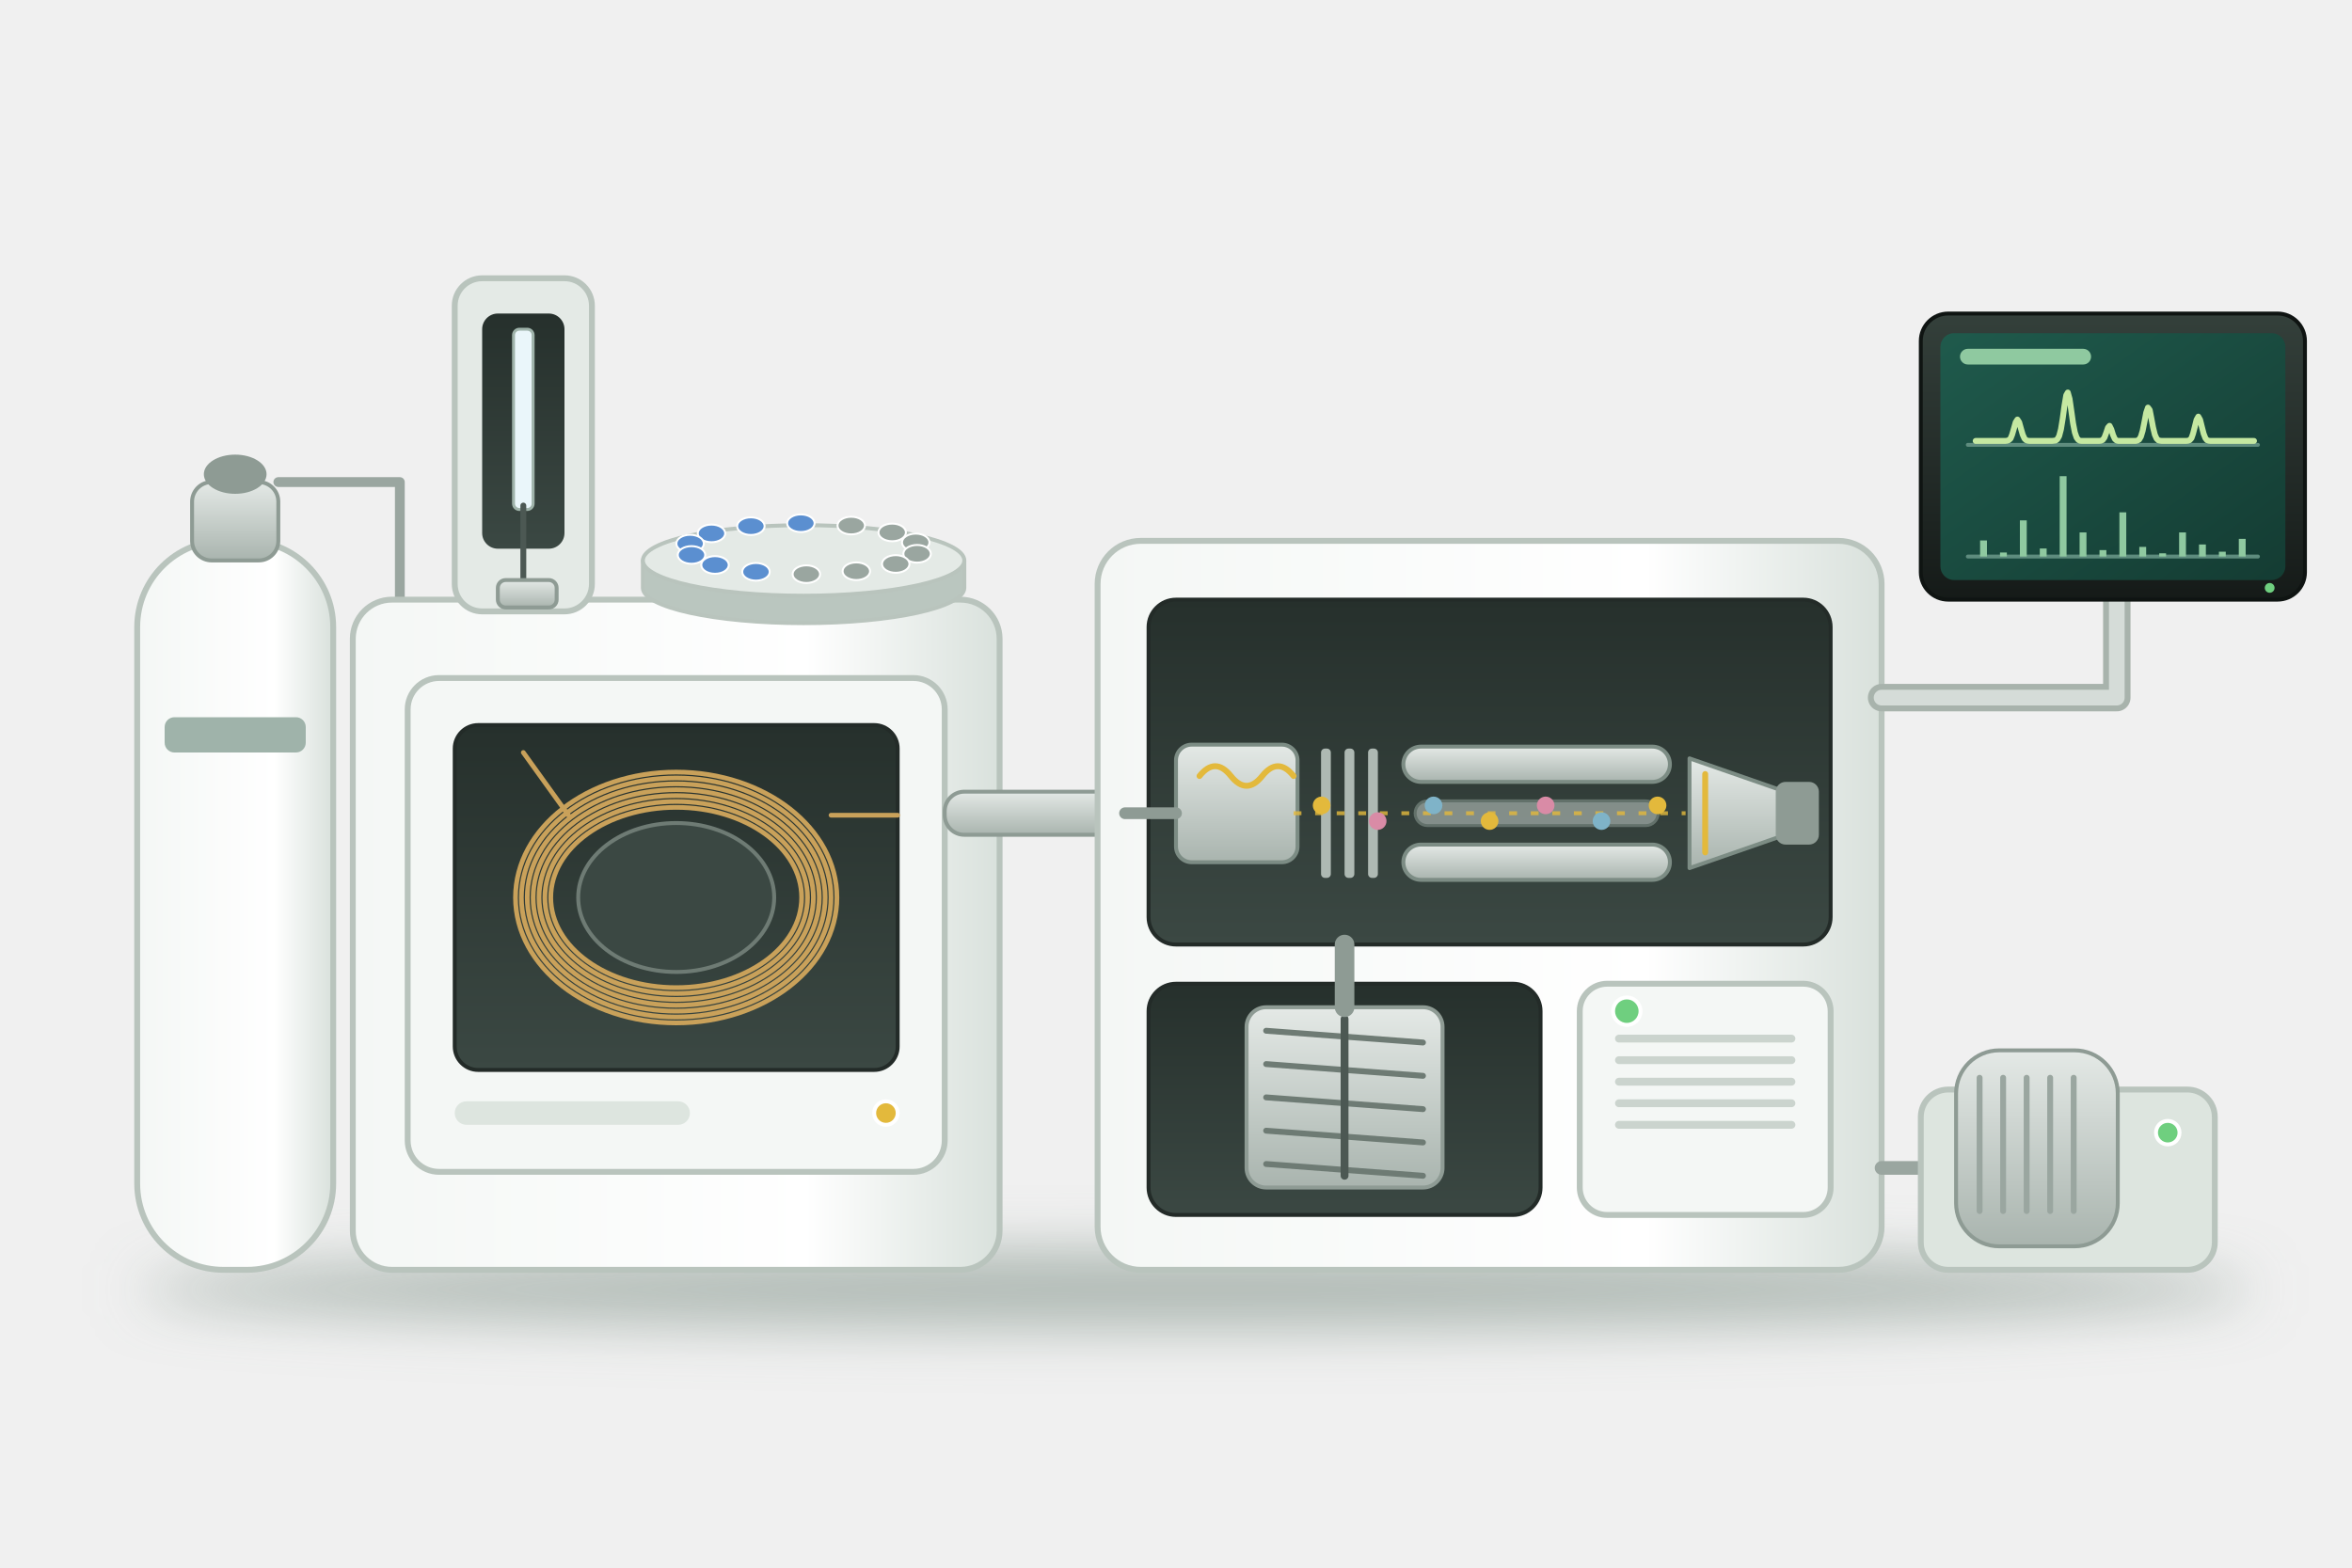
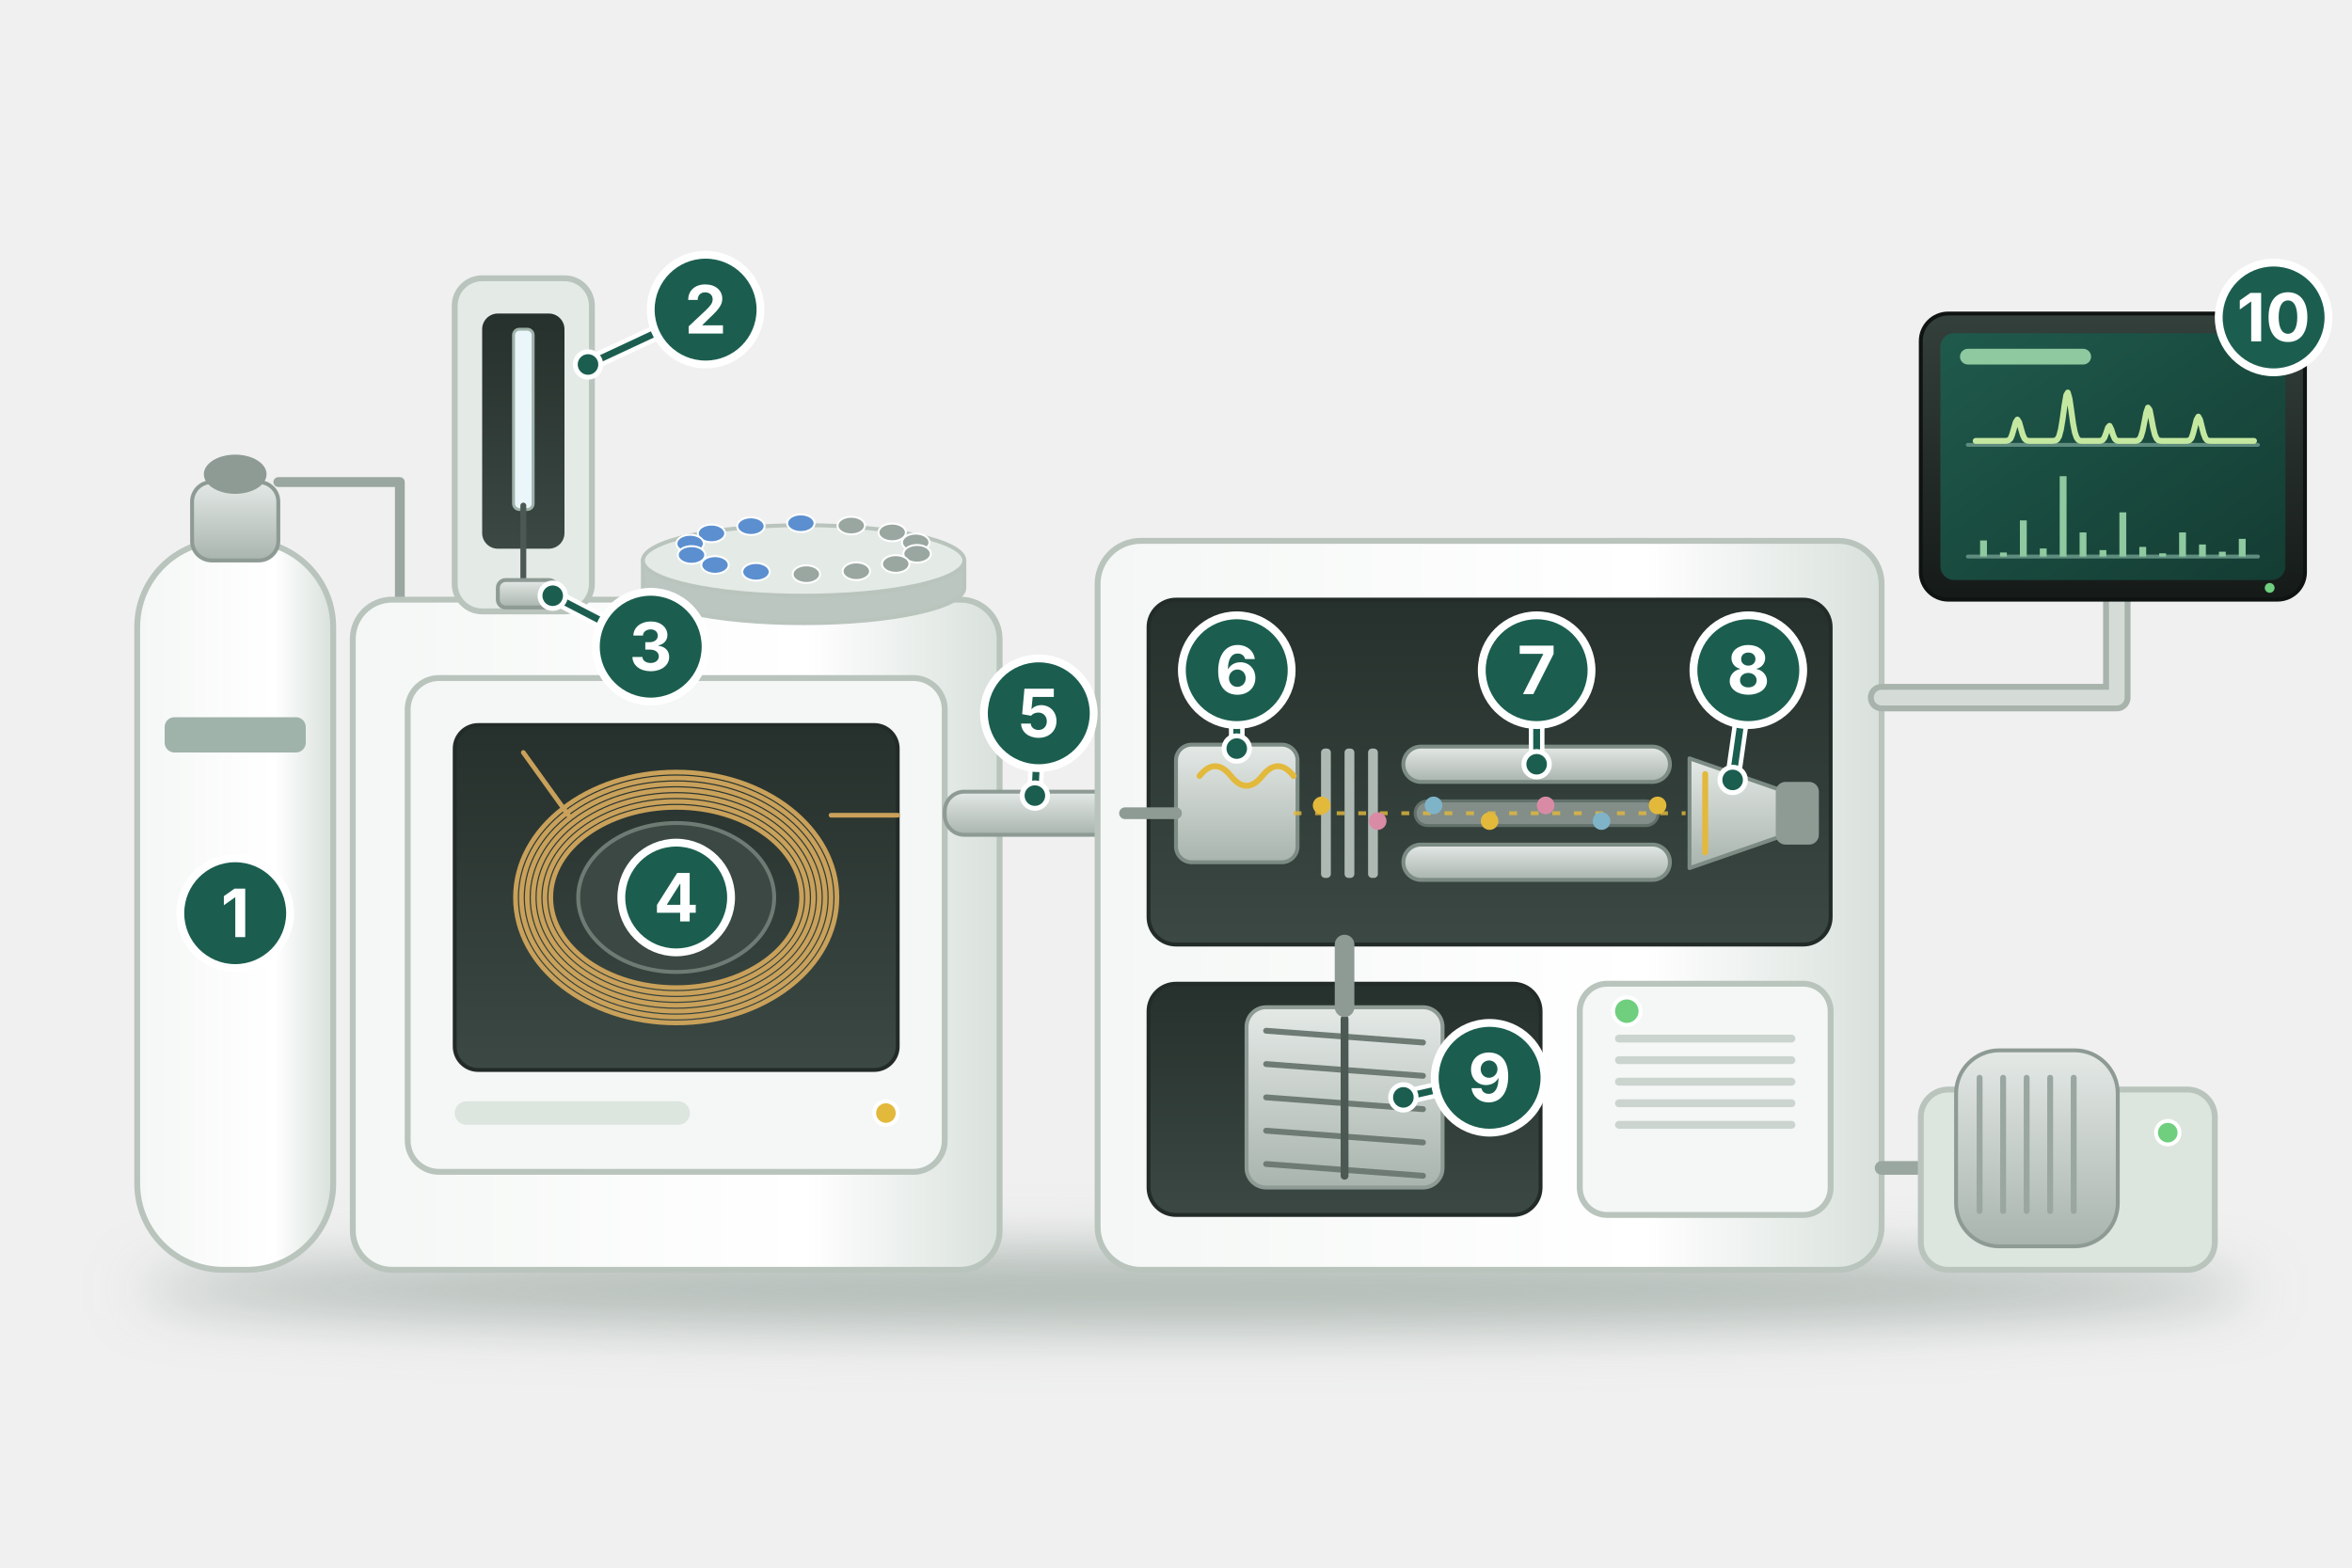
<svg xmlns="http://www.w3.org/2000/svg" viewBox="0 0 1200 800" width="1200" height="800">
  <defs>
    <linearGradient id="body" x1="0" y1="0" x2="0" y2="1">
      <stop offset="0" stop-color="#FFFFFF" />
      <stop offset="1" stop-color="#E1E7E3" />
    </linearGradient>
    <linearGradient id="bodyH" x1="0" y1="0" x2="1" y2="0">
      <stop offset="0" stop-color="#F4F7F5" />
      <stop offset="0.7" stop-color="#FFFFFF" />
      <stop offset="1" stop-color="#D9E1DC" />
    </linearGradient>
    <linearGradient id="topP" x1="0" y1="0" x2="0" y2="1">
      <stop offset="0" stop-color="#EEF2EF" />
      <stop offset="1" stop-color="#D7DFDA" />
    </linearGradient>
    <linearGradient id="deck" x1="0" y1="0" x2="0" y2="1">
      <stop offset="0" stop-color="#C9D4CE" />
      <stop offset="1" stop-color="#E4EAE6" />
    </linearGradient>
    <linearGradient id="screen" x1="0" y1="0" x2="1" y2="1">
      <stop offset="0" stop-color="#1F5A4C" />
      <stop offset="1" stop-color="#143C33" />
    </linearGradient>
    <linearGradient id="dark" x1="0" y1="0" x2="0" y2="1">
      <stop offset="0" stop-color="#34403B" />
      <stop offset="1" stop-color="#151A18" />
    </linearGradient>
    <linearGradient id="niche" x1="0" y1="0" x2="0" y2="1">
      <stop offset="0" stop-color="#26302C" />
      <stop offset="1" stop-color="#3B4843" />
    </linearGradient>
    <linearGradient id="metal" x1="0" y1="0" x2="0" y2="1">
      <stop offset="0" stop-color="#E4E9E6" />
      <stop offset="1" stop-color="#A9B4AE" />
    </linearGradient>
    <linearGradient id="glass" x1="0" y1="0" x2="1" y2="1">
      <stop offset="0" stop-color="#FFFFFF" stop-opacity="0.55" />
      <stop offset="0.45" stop-color="#FFFFFF" stop-opacity="0.08" />
      <stop offset="1" stop-color="#CFE9D9" stop-opacity="0.25" />
    </linearGradient>
    <linearGradient id="liquid" x1="0" y1="0" x2="0" y2="1">
      <stop offset="0" stop-color="#F0D36B" />
      <stop offset="1" stop-color="#E0B73A" />
    </linearGradient>
    <filter id="soft" filterUnits="userSpaceOnUse" x="0" y="0" width="1200" height="800">
      <feGaussianBlur stdDeviation="14" />
    </filter>
  </defs>
  <g transform="translate(0,-54) scale(1)">
    <ellipse cx="610" cy="712" rx="540" ry="20" fill="#6F8479" opacity="0.5" filter="url(#soft)" />
    <path d="M142 300 H 204 V 362" fill="none" stroke="#9AA6A0" stroke-width="5" stroke-linecap="round" stroke-linejoin="round" />
    <rect x="70" y="330" width="100" height="372" rx="44" fill="url(#bodyH)" stroke="#B9C4BD" stroke-width="3" />
    <rect x="98" y="300" width="44" height="40" rx="10" fill="url(#metal)" stroke="#8E9B94" stroke-width="2" />
    <ellipse cx="120.0" cy="296.0" rx="16.0" ry="10.0" fill="#8E9B94" />
    <rect x="84" y="420" width="72" height="18" rx="5" fill="#9FB3AA" />
    <rect x="180" y="360" width="330" height="342" rx="20" fill="url(#bodyH)" stroke="#B9C4BD" stroke-width="3" />
    <rect x="232" y="196" width="70" height="170" rx="14" fill="#E4EAE6" stroke="#B9C4BD" stroke-width="3" />
    <rect x="246" y="214" width="42" height="120" rx="8" fill="url(#niche)" />
    <rect x="262" y="222" width="10" height="92" rx="3" fill="#EAF6FA" stroke="#9FB3AA" stroke-width="1.5" />
    <line x1="267" y1="312" x2="267" y2="350" stroke="#4C5853" stroke-width="3" stroke-linecap="round" />
    <path d="M328.0 340.0 V354.0 A82.0 18.0 0 0 0 492.0 354.0 V340.0 Z" fill="#BAC6BF" stroke="#B9C4BD" stroke-width="2" stroke-linejoin="round" />
    <ellipse cx="410.0" cy="340.0" rx="82.0" ry="18.0" fill="#E4EAE6" stroke="#B9C4BD" stroke-width="2" />
    <ellipse cx="408.6" cy="321.0" rx="7.0" ry="4.5" fill="#5B8FD0" stroke="#FFFFFF" stroke-width="1" />
    <ellipse cx="434.3" cy="322.2" rx="7.0" ry="4.5" fill="#9AA6A0" stroke="#FFFFFF" stroke-width="1" />
    <ellipse cx="383.1" cy="322.5" rx="7.0" ry="4.5" fill="#5B8FD0" stroke="#FFFFFF" stroke-width="1" />
    <ellipse cx="455.2" cy="325.7" rx="7.0" ry="4.5" fill="#9AA6A0" stroke="#FFFFFF" stroke-width="1" />
    <ellipse cx="363.0" cy="326.2" rx="7.0" ry="4.5" fill="#5B8FD0" stroke="#FFFFFF" stroke-width="1" />
    <ellipse cx="467.2" cy="330.8" rx="7.0" ry="4.5" fill="#9AA6A0" stroke="#FFFFFF" stroke-width="1" />
    <ellipse cx="352.1" cy="331.4" rx="7.0" ry="4.5" fill="#5B8FD0" stroke="#FFFFFF" stroke-width="1" />
    <ellipse cx="467.9" cy="336.6" rx="7.0" ry="4.5" fill="#9AA6A0" stroke="#FFFFFF" stroke-width="1" />
    <ellipse cx="352.8" cy="337.2" rx="7.0" ry="4.5" fill="#5B8FD0" stroke="#FFFFFF" stroke-width="1" />
    <ellipse cx="457.0" cy="341.8" rx="7.0" ry="4.5" fill="#9AA6A0" stroke="#FFFFFF" stroke-width="1" />
    <ellipse cx="364.8" cy="342.3" rx="7.0" ry="4.5" fill="#5B8FD0" stroke="#FFFFFF" stroke-width="1" />
    <ellipse cx="436.9" cy="345.5" rx="7.0" ry="4.5" fill="#9AA6A0" stroke="#FFFFFF" stroke-width="1" />
    <ellipse cx="385.7" cy="345.8" rx="7.0" ry="4.5" fill="#5B8FD0" stroke="#FFFFFF" stroke-width="1" />
    <ellipse cx="411.4" cy="347.0" rx="7.0" ry="4.5" fill="#9AA6A0" stroke="#FFFFFF" stroke-width="1" />
    <rect x="254" y="350" width="30" height="14" rx="4" fill="url(#metal)" stroke="#8E9B94" stroke-width="2" />
    <rect x="208" y="400" width="274" height="252" rx="16" fill="#F4F7F5" stroke="#B9C4BD" stroke-width="3" />
    <rect x="232" y="424" width="226" height="176" rx="12" fill="url(#niche)" stroke="#232B28" stroke-width="2" />
    <ellipse cx="345.0" cy="512.0" rx="82.0" ry="64.0" fill="none" stroke="#C9A15A" stroke-width="2.4" />
    <ellipse cx="345.0" cy="512.0" rx="79.0" ry="61.0" fill="none" stroke="#C9A15A" stroke-width="2.4" />
    <ellipse cx="345.0" cy="512.0" rx="76.0" ry="58.0" fill="none" stroke="#C9A15A" stroke-width="2.4" />
    <ellipse cx="345.0" cy="512.0" rx="73.0" ry="55.0" fill="none" stroke="#C9A15A" stroke-width="2.4" />
    <ellipse cx="345.0" cy="512.0" rx="70.0" ry="52.0" fill="none" stroke="#C9A15A" stroke-width="2.4" />
    <ellipse cx="345.0" cy="512.0" rx="67.0" ry="49.0" fill="none" stroke="#C9A15A" stroke-width="2.4" />
    <ellipse cx="345.0" cy="512.0" rx="64.0" ry="46.0" fill="none" stroke="#C9A15A" stroke-width="2.4" />
    <ellipse cx="345.0" cy="512.0" rx="50.0" ry="38.0" fill="#3B4843" stroke="#6E7B74" stroke-width="2" />
    <line x1="267" y1="438" x2="290" y2="470" stroke="#C9A15A" stroke-width="2.4" stroke-linecap="round" />
    <line x1="424" y1="470" x2="458" y2="470" stroke="#C9A15A" stroke-width="2.4" stroke-linecap="round" />
    <rect x="232" y="616" width="120" height="12" rx="6" fill="#DDE5DF" />
    <ellipse cx="452.0" cy="622.0" rx="6.0" ry="6.0" fill="#E3B93C" stroke="#FFFFFF" stroke-width="2" />
    <rect x="482" y="458" width="92" height="22" rx="10" fill="url(#metal)" stroke="#8E9B94" stroke-width="2" />
    <rect x="560" y="330" width="400" height="372" rx="22" fill="url(#bodyH)" stroke="#B9C4BD" stroke-width="3" />
    <rect x="586" y="360" width="348" height="176" rx="14" fill="url(#niche)" stroke="#232B28" stroke-width="2" />
    <rect x="600" y="434" width="62" height="60" rx="8" fill="url(#metal)" stroke="#7C8C84" stroke-width="2" />
    <path d="M612 450 q8 -10 16 0 t16 0 t16 0" fill="none" stroke="#E3B93C" stroke-width="3" stroke-linecap="round" stroke-linejoin="round" />
    <line x1="574" y1="469" x2="600" y2="469" stroke="#8E9B94" stroke-width="6" stroke-linecap="round" />
    <rect x="674" y="436" width="5" height="66" rx="2" fill="#AEB9B3" />
    <rect x="686" y="436" width="5" height="66" rx="2" fill="#AEB9B3" />
    <rect x="698" y="436" width="5" height="66" rx="2" fill="#AEB9B3" />
    <rect x="716" y="435" width="136" height="18" rx="9" fill="url(#metal)" stroke="#7C8C84" stroke-width="2" />
    <rect x="716" y="485" width="136" height="18" rx="9" fill="url(#metal)" stroke="#7C8C84" stroke-width="2" />
    <rect x="722" y="462.7" width="124" height="12.6" rx="6.3" fill="#AEB9B3" stroke="#7C8C84" stroke-width="1.5" opacity="0.65" />
    <line x1="660" y1="469" x2="860" y2="469" stroke="#E3B93C" stroke-width="2" stroke-linecap="butt" stroke-dasharray="4 7" opacity="0.8" />
    <ellipse cx="674.3" cy="465.0" rx="4.5" ry="4.5" fill="#E3B93C" />
    <ellipse cx="702.9" cy="473.0" rx="4.5" ry="4.5" fill="#D98BA6" />
    <ellipse cx="731.4" cy="465.0" rx="4.5" ry="4.5" fill="#7FB3C8" />
    <ellipse cx="760.0" cy="473.0" rx="4.5" ry="4.5" fill="#E3B93C" />
    <ellipse cx="788.6" cy="465.0" rx="4.5" ry="4.5" fill="#D98BA6" />
    <ellipse cx="817.1" cy="473.0" rx="4.5" ry="4.5" fill="#7FB3C8" />
    <ellipse cx="845.7" cy="465.0" rx="4.5" ry="4.5" fill="#E3B93C" />
    <path d="M862 441 L908 457 L908 481 L862 497 Z" fill="url(#metal)" stroke="#7C8C84" stroke-width="2" stroke-linecap="round" stroke-linejoin="round" />
    <rect x="906" y="453" width="22" height="32" rx="5" fill="#8E9B94" />
    <line x1="870" y1="449" x2="870" y2="489" stroke="#E3B93C" stroke-width="3" stroke-linecap="round" />
    <rect x="586" y="556" width="200" height="118" rx="14" fill="url(#niche)" stroke="#232B28" stroke-width="2" />
    <rect x="636" y="568" width="100" height="92" rx="10" fill="url(#metal)" stroke="#8E9B94" stroke-width="2" />
    <line x1="646" y1="580" x2="726" y2="586" stroke="#6E7B74" stroke-width="3" stroke-linecap="round" />
    <line x1="646" y1="597" x2="726" y2="603" stroke="#6E7B74" stroke-width="3" stroke-linecap="round" />
    <line x1="646" y1="614" x2="726" y2="620" stroke="#6E7B74" stroke-width="3" stroke-linecap="round" />
    <line x1="646" y1="631" x2="726" y2="637" stroke="#6E7B74" stroke-width="3" stroke-linecap="round" />
    <line x1="646" y1="648" x2="726" y2="654" stroke="#6E7B74" stroke-width="3" stroke-linecap="round" />
    <line x1="686" y1="574" x2="686" y2="654" stroke="#4C5853" stroke-width="4" stroke-linecap="round" />
    <line x1="686" y1="536" x2="686" y2="568" stroke="#8E9B94" stroke-width="10" stroke-linecap="round" />
    <rect x="806" y="556" width="128" height="118" rx="14" fill="#F4F7F5" stroke="#B9C4BD" stroke-width="3" />
    <line x1="826" y1="584" x2="914" y2="584" stroke="#CBD4CE" stroke-width="4" stroke-linecap="round" />
    <line x1="826" y1="595" x2="914" y2="595" stroke="#CBD4CE" stroke-width="4" stroke-linecap="round" />
    <line x1="826" y1="606" x2="914" y2="606" stroke="#CBD4CE" stroke-width="4" stroke-linecap="round" />
    <line x1="826" y1="617" x2="914" y2="617" stroke="#CBD4CE" stroke-width="4" stroke-linecap="round" />
    <line x1="826" y1="628" x2="914" y2="628" stroke="#CBD4CE" stroke-width="4" stroke-linecap="round" />
    <ellipse cx="830.0" cy="570.0" rx="7.0" ry="7.0" fill="#6FCF7F" stroke="#FFFFFF" stroke-width="2" />
    <path d="M960 650 H 1010 V 610" fill="none" stroke="#9AA6A0" stroke-width="7" stroke-linecap="round" stroke-linejoin="round" />
    <rect x="980" y="610" width="150" height="92" rx="14" fill="#DDE5DF" stroke="#B9C4BD" stroke-width="3" />
    <rect x="998" y="590" width="82.5" height="100" rx="22" fill="url(#metal)" stroke="#8E9B94" stroke-width="2" />
    <line x1="1010" y1="604" x2="1010" y2="672" stroke="#9AA6A0" stroke-width="3" stroke-linecap="round" />
    <line x1="1022" y1="604" x2="1022" y2="672" stroke="#9AA6A0" stroke-width="3" stroke-linecap="round" />
    <line x1="1034" y1="604" x2="1034" y2="672" stroke="#9AA6A0" stroke-width="3" stroke-linecap="round" />
    <line x1="1046" y1="604" x2="1046" y2="672" stroke="#9AA6A0" stroke-width="3" stroke-linecap="round" />
    <line x1="1058" y1="604" x2="1058" y2="672" stroke="#9AA6A0" stroke-width="3" stroke-linecap="round" />
    <ellipse cx="1106.0" cy="632.0" rx="6.0" ry="6.0" fill="#6FCF7F" stroke="#FFFFFF" stroke-width="2" />
    <path d="M960 410 L1080 410 L1080 360" fill="none" stroke="#A8B3AC" stroke-width="14" stroke-linecap="round" stroke-linejoin="round" />
    <path d="M960 410 L1080 410 L1080 360" fill="none" stroke="#D5DCD8" stroke-width="8" stroke-linecap="round" stroke-linejoin="round" />
    <rect x="980" y="214" width="196" height="146" rx="14" fill="url(#dark)" stroke="#0F1412" stroke-width="2" />
    <rect x="990" y="224" width="176" height="126" rx="7" fill="url(#screen)" />
    <g transform="translate(990,224)">
      <rect x="10" y="8" width="66.88" height="8" rx="4" fill="#8FC9A0" />
      <line x1="14" y1="57" x2="162" y2="57" stroke="#5E8C7E" stroke-width="2" stroke-linecap="round" />
      <path d="M18.0 55.0 L18.9 55.0 L19.8 55.0 L20.7 55.0 L21.6 55.0 L22.4 55.0 L23.3 55.0 L24.2 55.0 L25.1 55.0 L26.0 55.0 L26.9 55.0 L27.8 55.0 L28.6 55.0 L29.5 55.0 L30.4 55.0 L31.3 55.0 L32.2 55.0 L33.1 55.0 L34.0 54.9 L34.9 54.6 L35.8 53.8 L36.6 51.8 L37.5 48.7 L38.4 45.5 L39.3 44.1 L40.2 45.5 L41.1 48.7 L42.0 51.8 L42.9 53.8 L43.7 54.6 L44.6 54.9 L45.5 55.0 L46.4 55.0 L47.3 55.0 L48.2 55.0 L49.1 55.0 L50.0 55.0 L50.8 55.0 L51.7 55.0 L52.6 55.0 L53.5 55.0 L54.4 55.0 L55.3 55.0 L56.2 55.0 L57.0 55.0 L57.9 54.9 L58.8 54.8 L59.7 54.1 L60.6 52.5 L61.5 49.1 L62.4 43.6 L63.3 37.0 L64.2 31.7 L65.0 30.3 L65.9 33.5 L66.8 39.7 L67.7 46.1 L68.6 50.7 L69.5 53.3 L70.4 54.5 L71.2 54.9 L72.1 55.0 L73.0 55.0 L73.9 55.0 L74.8 55.0 L75.7 55.0 L76.6 55.0 L77.5 55.0 L78.3 55.0 L79.2 55.0 L80.1 55.0 L81.0 55.0 L81.9 54.9 L82.8 54.5 L83.7 53.3 L84.6 50.9 L85.5 48.2 L86.3 47.3 L87.2 49.1 L88.1 52.0 L89.0 54.0 L89.9 54.8 L90.8 55.0 L91.7 55.0 L92.5 55.0 L93.4 55.0 L94.3 55.0 L95.2 55.0 L96.1 55.0 L97.0 55.0 L97.9 55.0 L98.8 55.0 L99.7 55.0 L100.5 54.8 L101.4 54.3 L102.3 52.8 L103.2 49.8 L104.1 45.3 L105.0 40.6 L105.9 38.0 L106.8 39.2 L107.6 43.3 L108.5 48.1 L109.4 51.8 L110.3 53.8 L111.2 54.7 L112.1 54.9 L113.0 55.0 L113.8 55.0 L114.7 55.0 L115.6 55.0 L116.5 55.0 L117.4 55.0 L118.3 55.0 L119.2 55.0 L120.1 55.0 L121.0 55.0 L121.8 55.0 L122.7 55.0 L123.6 55.0 L124.5 55.0 L125.4 55.0 L126.3 54.9 L127.2 54.6 L128.1 53.6 L128.9 51.3 L129.8 47.8 L130.7 44.2 L131.6 42.6 L132.5 44.2 L133.4 47.8 L134.3 51.3 L135.2 53.6 L136.0 54.6 L136.9 54.9 L137.8 55.0 L138.7 55.0 L139.6 55.0 L140.5 55.0 L141.4 55.0 L142.2 55.0 L143.1 55.0 L144.0 55.0 L144.9 55.0 L145.8 55.0 L146.7 55.0 L147.6 55.0 L148.5 55.0 L149.3 55.0 L150.2 55.0 L151.1 55.0 L152.0 55.0 L152.9 55.0 L153.8 55.0 L154.7 55.0 L155.6 55.0 L156.4 55.0 L157.3 55.0 L158.2 55.0 L159.1 55.0 L160.0 55.0" fill="none" stroke="#C5E8A1" stroke-width="3" stroke-linecap="round" stroke-linejoin="round" />
      <line x1="14" y1="114" x2="162" y2="114" stroke="#5E8C7E" stroke-width="2" stroke-linecap="round" />
      <line x1="22" y1="114" x2="22" y2="105.8" stroke="#8FC9A0" stroke-width="3.5" stroke-linecap="butt" />
      <line x1="32.154" y1="114" x2="32.154" y2="111.95" stroke="#8FC9A0" stroke-width="3.5" stroke-linecap="butt" />
      <line x1="42.308" y1="114" x2="42.308" y2="95.55" stroke="#8FC9A0" stroke-width="3.5" stroke-linecap="butt" />
      <line x1="52.462" y1="114" x2="52.462" y2="109.9" stroke="#8FC9A0" stroke-width="3.5" stroke-linecap="butt" />
      <line x1="62.615" y1="114" x2="62.615" y2="73" stroke="#8FC9A0" stroke-width="3.5" stroke-linecap="butt" />
      <line x1="72.769" y1="114" x2="72.769" y2="101.7" stroke="#8FC9A0" stroke-width="3.5" stroke-linecap="butt" />
      <line x1="82.923" y1="114" x2="82.923" y2="110.72" stroke="#8FC9A0" stroke-width="3.5" stroke-linecap="butt" />
      <line x1="93.077" y1="114" x2="93.077" y2="91.45" stroke="#8FC9A0" stroke-width="3.5" stroke-linecap="butt" />
      <line x1="103.231" y1="114" x2="103.231" y2="109.08" stroke="#8FC9A0" stroke-width="3.5" stroke-linecap="butt" />
      <line x1="113.385" y1="114" x2="113.385" y2="112.36" stroke="#8FC9A0" stroke-width="3.5" stroke-linecap="butt" />
      <line x1="123.538" y1="114" x2="123.538" y2="101.7" stroke="#8FC9A0" stroke-width="3.5" stroke-linecap="butt" />
      <line x1="133.692" y1="114" x2="133.692" y2="107.85" stroke="#8FC9A0" stroke-width="3.5" stroke-linecap="butt" />
      <line x1="143.846" y1="114" x2="143.846" y2="111.54" stroke="#8FC9A0" stroke-width="3.5" stroke-linecap="butt" />
      <line x1="154" y1="114" x2="154" y2="104.98" stroke="#8FC9A0" stroke-width="3.5" stroke-linecap="butt" />
    </g>
    <ellipse cx="1158.0" cy="354.0" rx="2.5" ry="2.5" fill="#6FCF7F" />
  </g>
+   <g id="callouts" font-family="Inter, Arial, sans-serif" font-weight="700" text-anchor="middle">
+     <g class="callout" data-n="1">
+       <ellipse cx="120.0" cy="466.0" rx="28.0" ry="28.0" fill="#1B5E50" stroke="#FFFFFF" stroke-width="4" />
+       <text x="120.0" y="478.2" font-size="34" fill="#FFFFFF">1</text>
+     </g>
+     <g class="callout" data-n="2">
+       <line x1="334.627" y1="169.841" x2="300" y2="186" stroke="#FFFFFF" stroke-width="8" stroke-linecap="round" />
+       <line x1="334.627" y1="169.841" x2="300" y2="186" stroke="#1B5E50" stroke-width="3.5" stroke-linecap="round" />
+       <ellipse cx="300.0" cy="186.0" rx="6.5" ry="6.5" fill="#1B5E50" stroke="#FFFFFF" stroke-width="2.5" />
+       <ellipse cx="360.0" cy="158.0" rx="28.0" ry="28.0" fill="#1B5E50" stroke="#FFFFFF" stroke-width="4" />
+       <text x="360.0" y="170.2" font-size="34" fill="#FFFFFF">2</text>
+     </g>
+     <g class="callout" data-n="3">
+       <line x1="307.158" y1="317.082" x2="282" y2="304" stroke="#FFFFFF" stroke-width="8" stroke-linecap="round" />
+       <line x1="307.158" y1="317.082" x2="282" y2="304" stroke="#1B5E50" stroke-width="3.5" stroke-linecap="round" />
+       <ellipse cx="282.0" cy="304.0" rx="6.5" ry="6.5" fill="#1B5E50" stroke="#FFFFFF" stroke-width="2.5" />
+       <ellipse cx="332.0" cy="330.0" rx="28.0" ry="28.0" fill="#1B5E50" stroke="#FFFFFF" stroke-width="4" />
+       <text x="332.0" y="342.2" font-size="34" fill="#FFFFFF">3</text>
+     </g>
+     <g class="callout" data-n="4">
+       <ellipse cx="345.0" cy="458.0" rx="28.0" ry="28.0" fill="#1B5E50" stroke="#FFFFFF" stroke-width="4" />
+       <text x="345.0" y="470.2" font-size="34" fill="#FFFFFF">4</text>
+     </g>
+     <g class="callout" data-n="5">
+       <line x1="528.668" y1="391.968" x2="528" y2="406" stroke="#FFFFFF" stroke-width="8" stroke-linecap="round" />
+       <line x1="528.668" y1="391.968" x2="528" y2="406" stroke="#1B5E50" stroke-width="3.5" stroke-linecap="round" />
+       <ellipse cx="528.0" cy="406.0" rx="6.5" ry="6.5" fill="#1B5E50" stroke="#FFFFFF" stroke-width="2.5" />
+       <ellipse cx="530.0" cy="364.0" rx="28.0" ry="28.0" fill="#1B5E50" stroke="#FFFFFF" stroke-width="4" />
+       <text x="530.0" y="376.2" font-size="34" fill="#FFFFFF">5</text>
+     </g>
+     <g class="callout" data-n="6">
+       <line x1="631" y1="370" x2="631" y2="382" stroke="#FFFFFF" stroke-width="8" stroke-linecap="round" />
+       <line x1="631" y1="370" x2="631" y2="382" stroke="#1B5E50" stroke-width="3.5" stroke-linecap="round" />
+       <ellipse cx="631.0" cy="382.0" rx="6.5" ry="6.5" fill="#1B5E50" stroke="#FFFFFF" stroke-width="2.5" />
+       <ellipse cx="631.0" cy="342.0" rx="28.0" ry="28.0" fill="#1B5E50" stroke="#FFFFFF" stroke-width="4" />
+       <text x="631.0" y="354.2" font-size="34" fill="#FFFFFF">6</text>
+     </g>
+     <g class="callout" data-n="7">
+       <line x1="784" y1="370" x2="784" y2="390" stroke="#FFFFFF" stroke-width="8" stroke-linecap="round" />
+       <line x1="784" y1="370" x2="784" y2="390" stroke="#1B5E50" stroke-width="3.5" stroke-linecap="round" />
+       <ellipse cx="784.0" cy="390.0" rx="6.5" ry="6.5" fill="#1B5E50" stroke="#FFFFFF" stroke-width="2.5" />
+       <ellipse cx="784.0" cy="342.0" rx="28.0" ry="28.0" fill="#1B5E50" stroke="#FFFFFF" stroke-width="4" />
+       <text x="784.0" y="354.2" font-size="34" fill="#FFFFFF">7</text>
+     </g>
+     <g class="callout" data-n="8">
+       <line x1="888.04" y1="369.719" x2="884" y2="398" stroke="#FFFFFF" stroke-width="8" stroke-linecap="round" />
+       <line x1="888.04" y1="369.719" x2="884" y2="398" stroke="#1B5E50" stroke-width="3.5" stroke-linecap="round" />
+       <ellipse cx="884.0" cy="398.0" rx="6.5" ry="6.5" fill="#1B5E50" stroke="#FFFFFF" stroke-width="2.5" />
+       <ellipse cx="892.0" cy="342.0" rx="28.0" ry="28.0" fill="#1B5E50" stroke="#FFFFFF" stroke-width="4" />
+       <text x="892.0" y="354.2" font-size="34" fill="#FFFFFF">8</text>
+     </g>
+     <g class="callout" data-n="9">
+       <line x1="732.696" y1="556.205" x2="716" y2="560" stroke="#FFFFFF" stroke-width="8" stroke-linecap="round" />
+       <line x1="732.696" y1="556.205" x2="716" y2="560" stroke="#1B5E50" stroke-width="3.5" stroke-linecap="round" />
+       <ellipse cx="716.0" cy="560.0" rx="6.5" ry="6.5" fill="#1B5E50" stroke="#FFFFFF" stroke-width="2.5" />
+       <ellipse cx="760.0" cy="550.0" rx="28.0" ry="28.0" fill="#1B5E50" stroke="#FFFFFF" stroke-width="4" />
+       <text x="760.0" y="562.2" font-size="34" fill="#FFFFFF">9</text>
+     </g>
+     <g class="callout" data-n="10">
+       <ellipse cx="1160.0" cy="162.0" rx="28.0" ry="28.0" fill="#1B5E50" stroke="#FFFFFF" stroke-width="4" />
+       <text x="1160.0" y="174.2" font-size="34" fill="#FFFFFF">10</text>
+     </g>
+   </g>
</svg>
